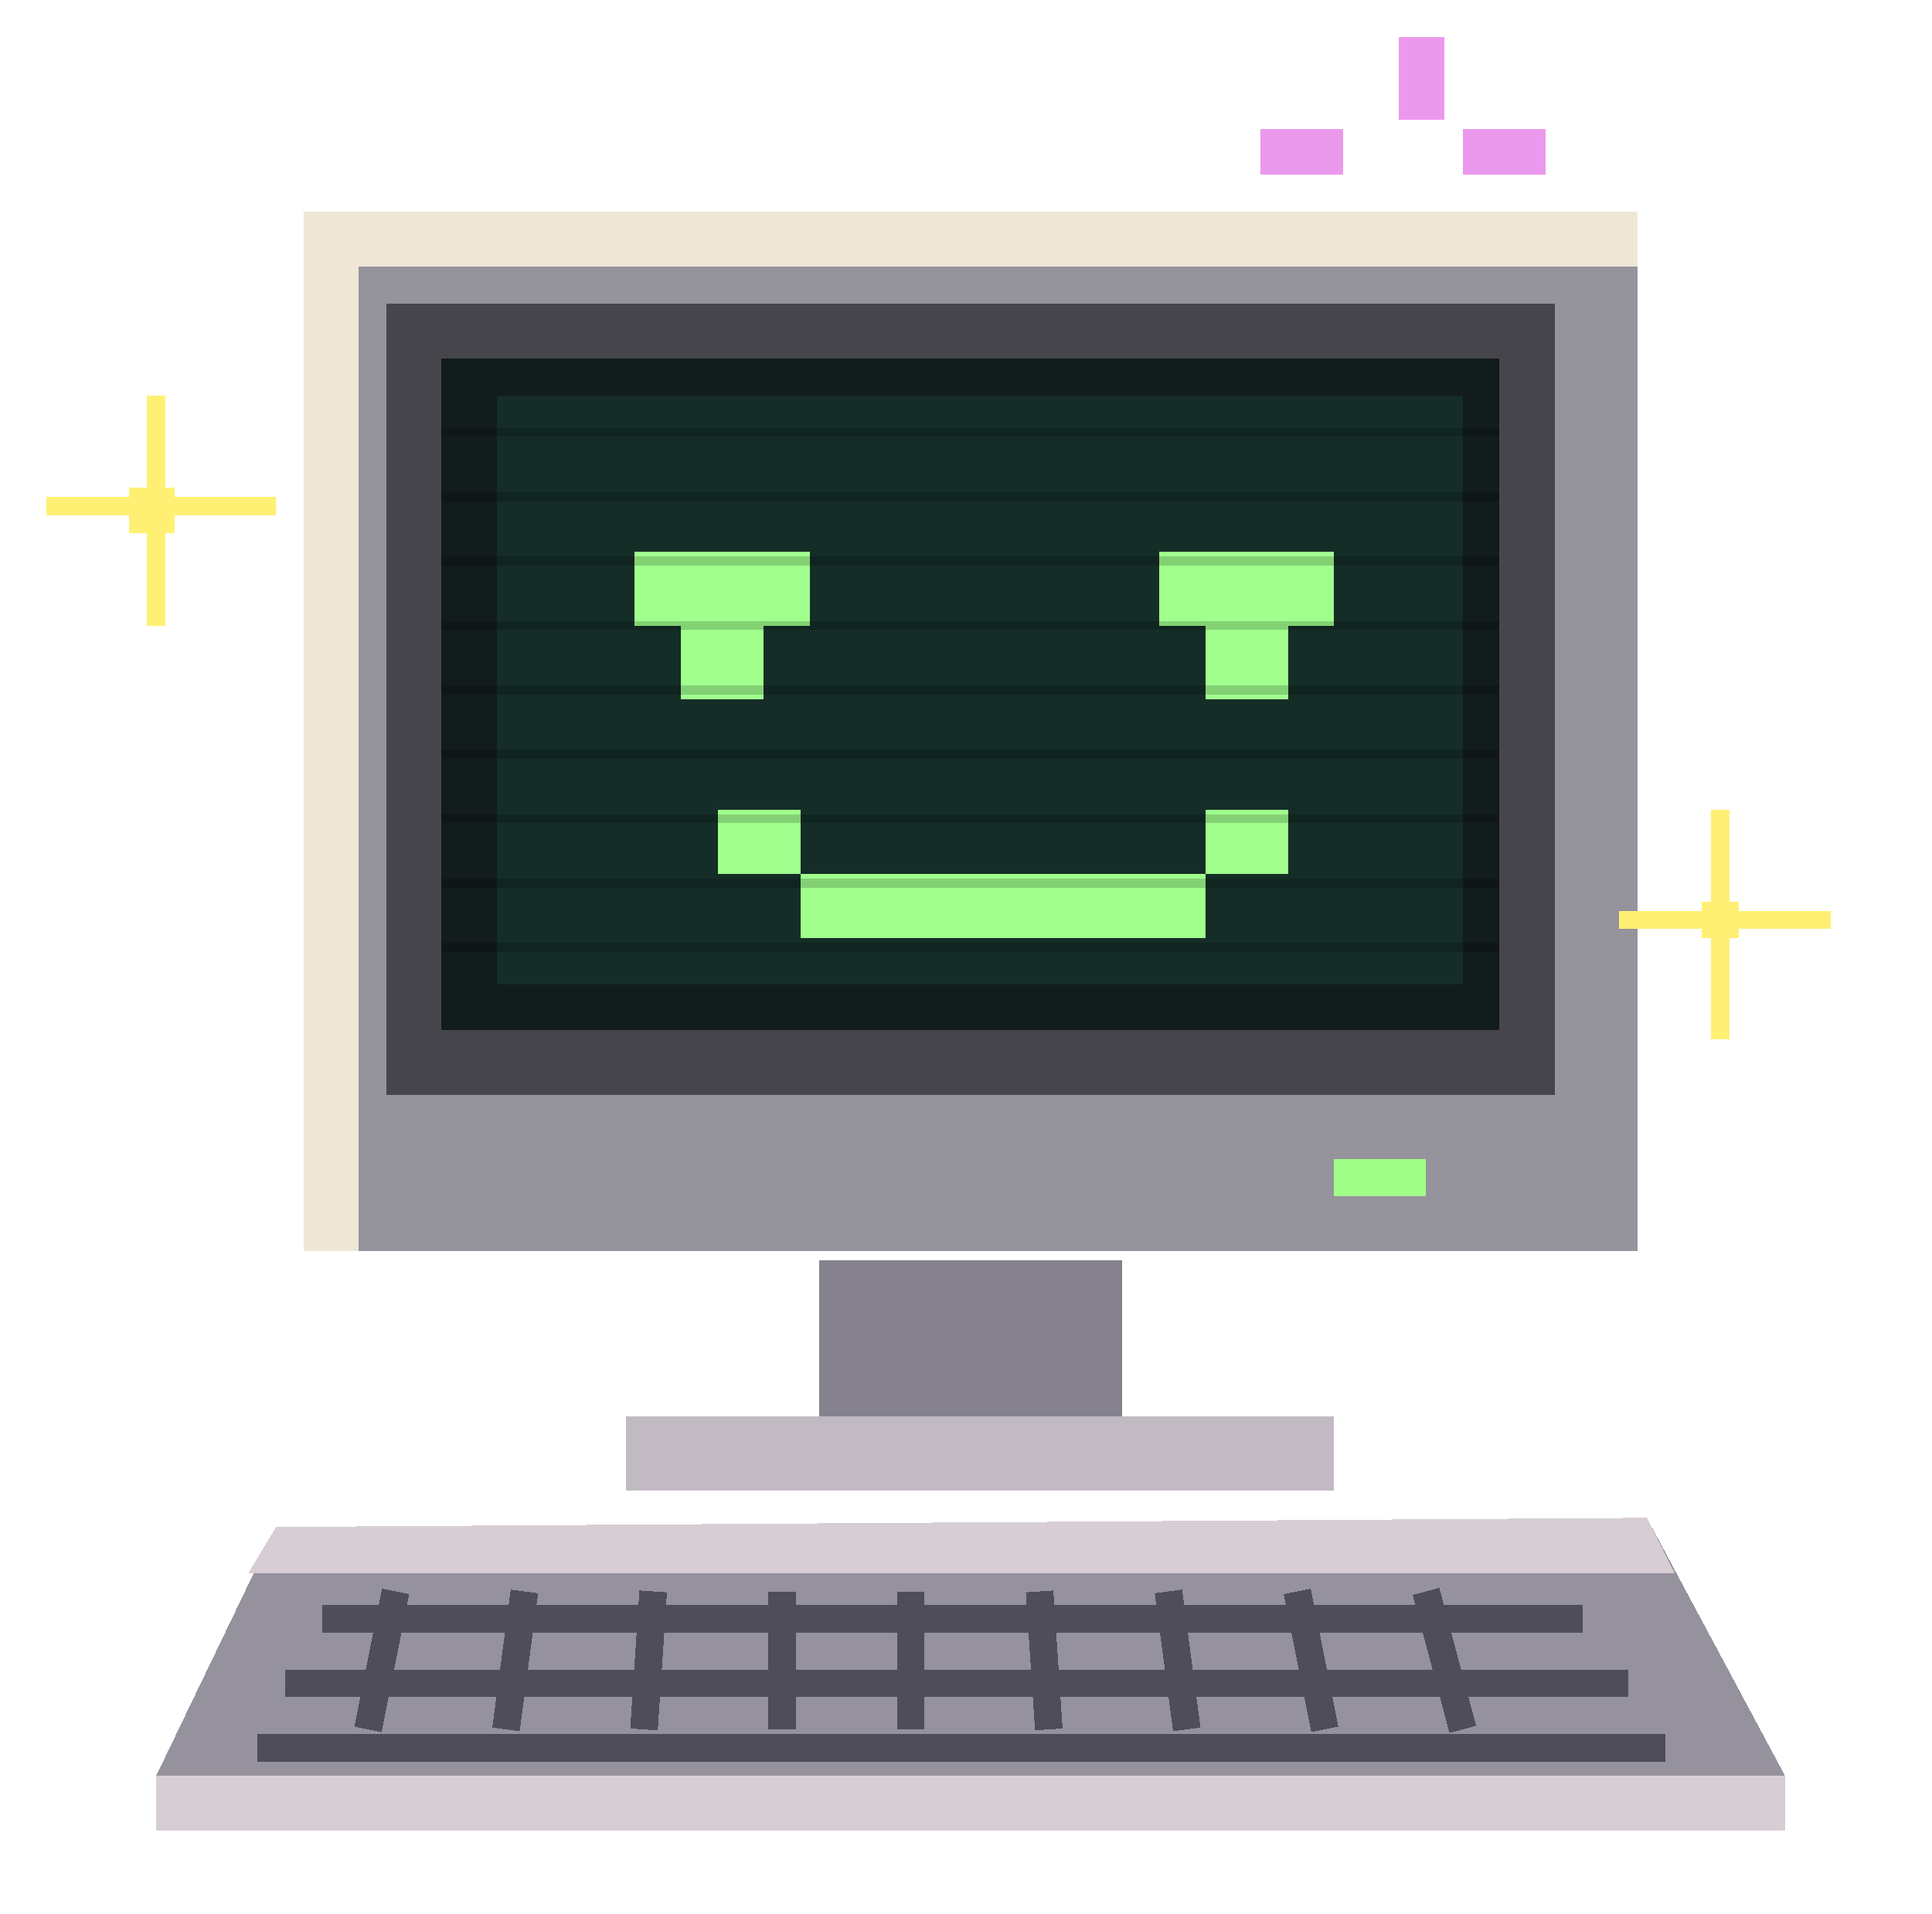
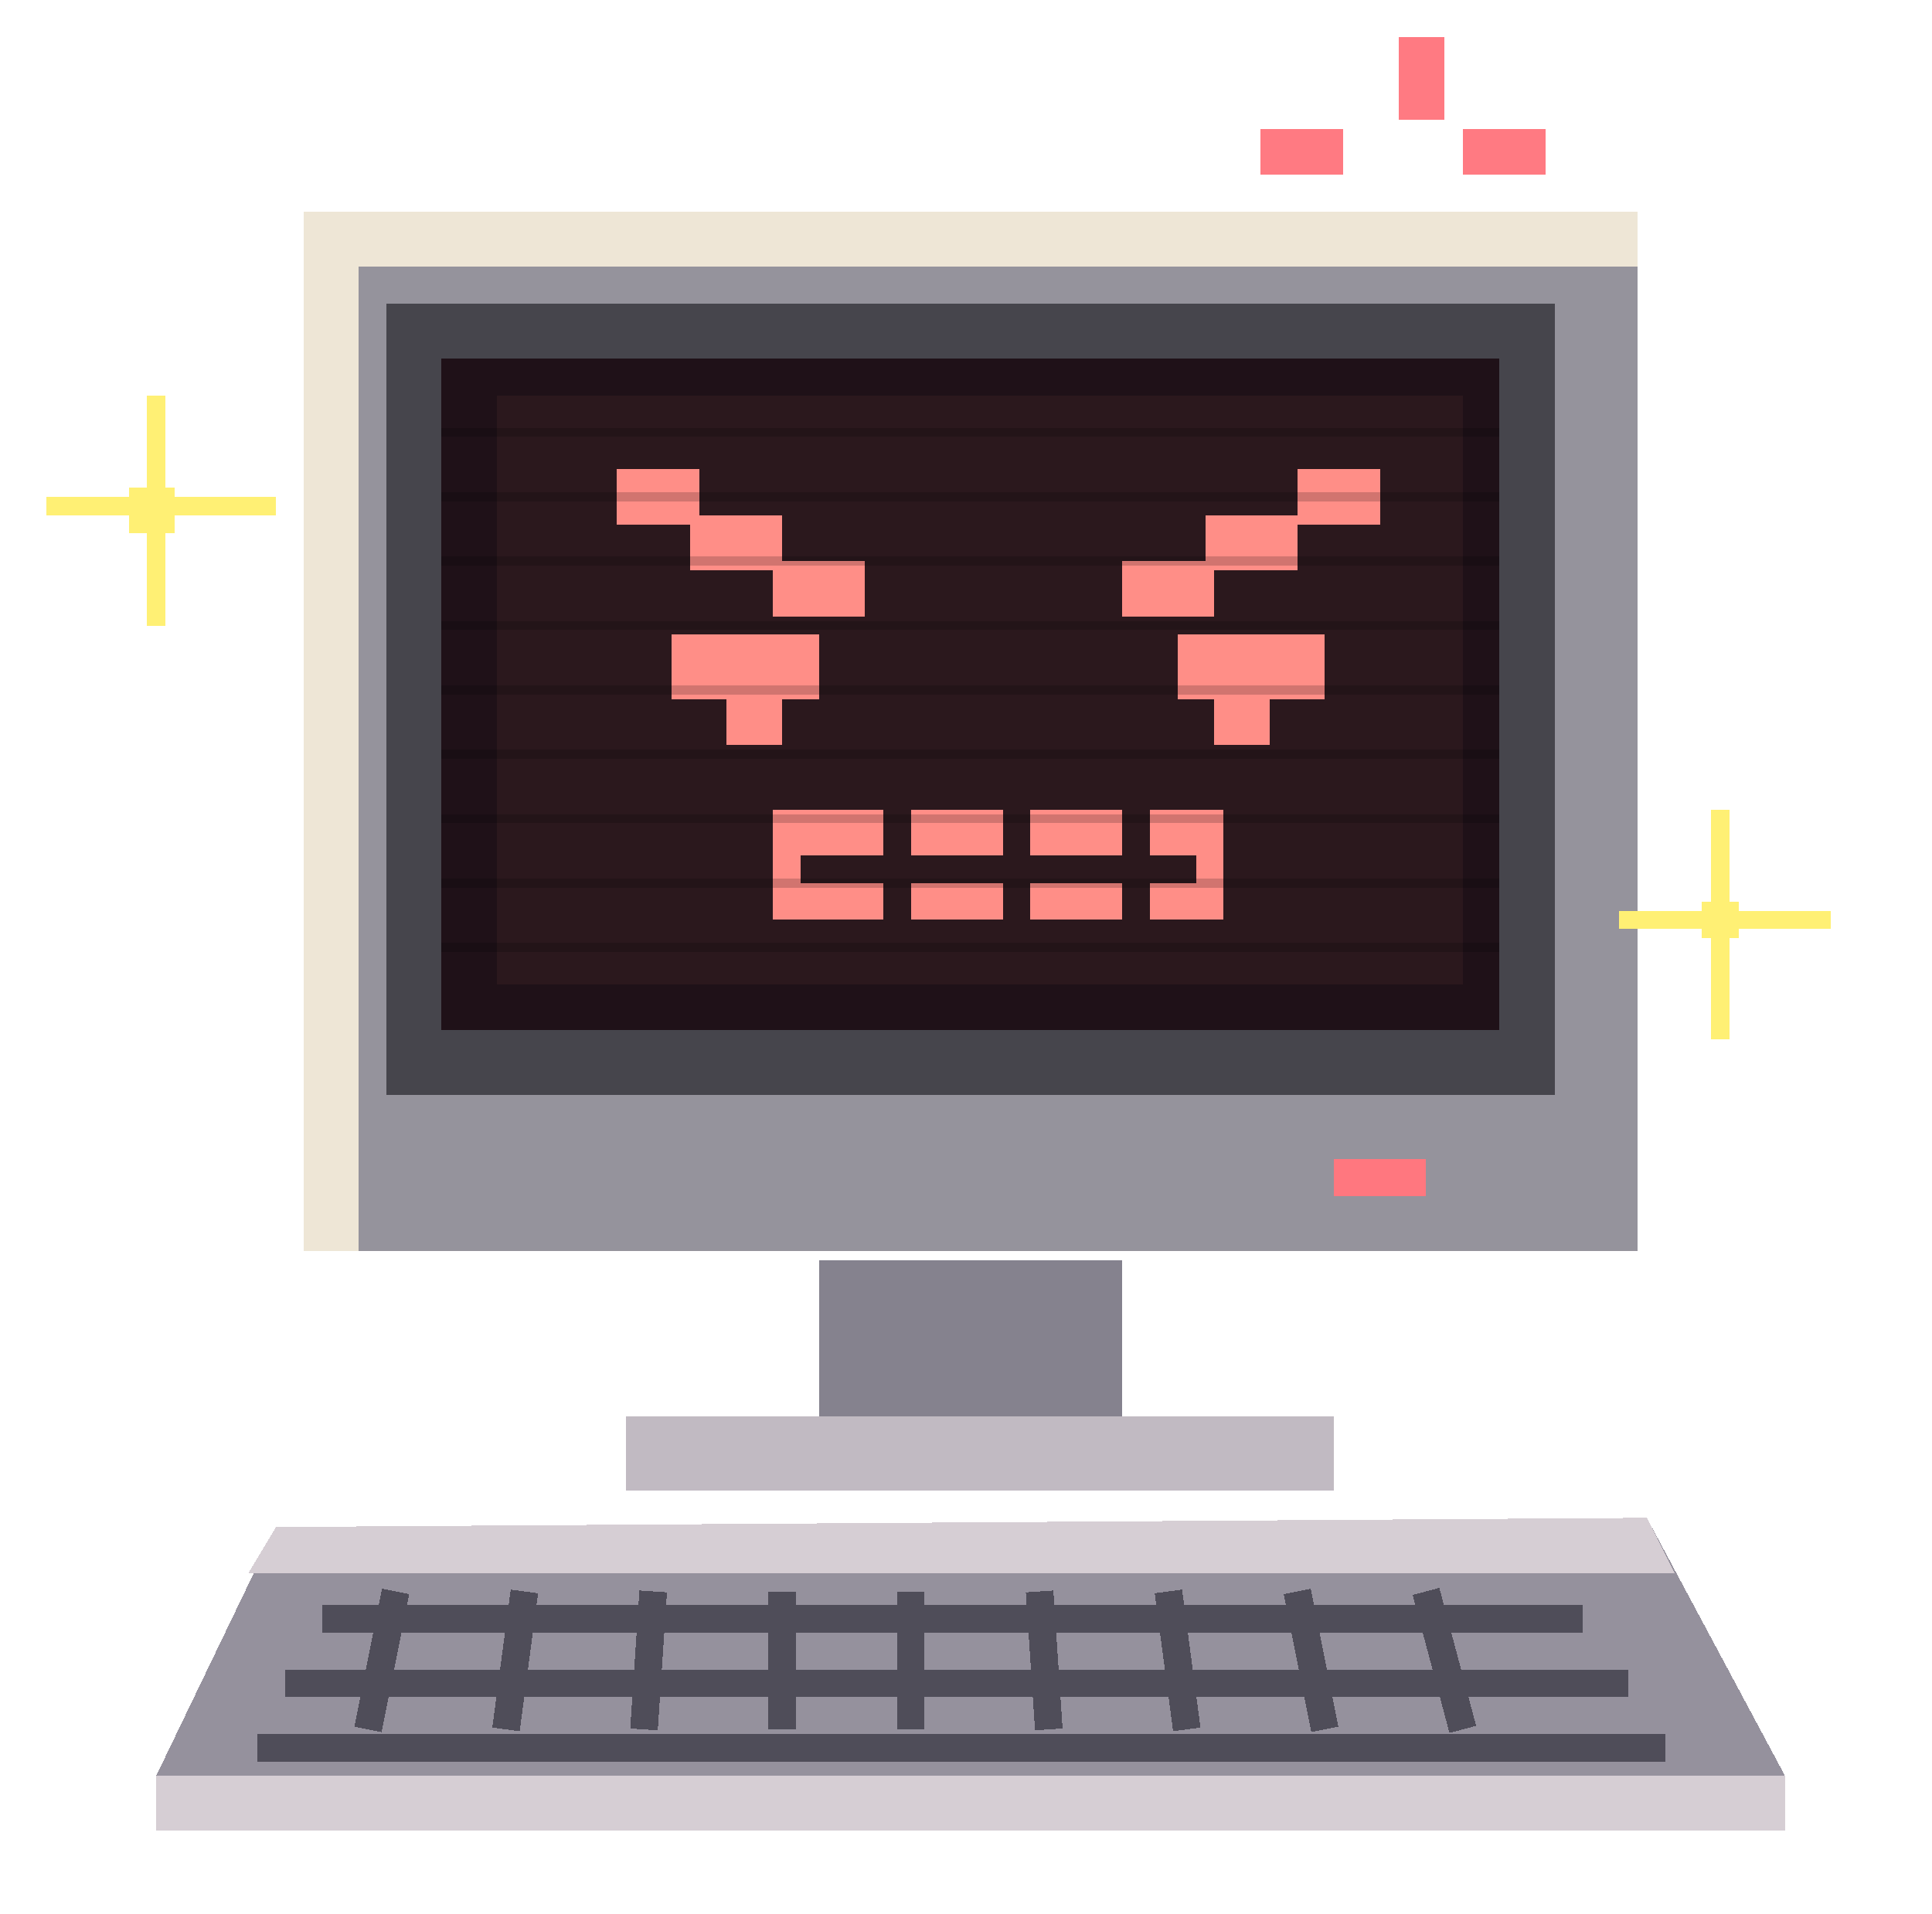
<svg xmlns="http://www.w3.org/2000/svg" viewBox="0 0 210 208" shape-rendering="crispEdges">
  <path d="M33 23h145v113H33z" fill="#95939c" />
  <path d="M33 23h145v6H39v107h-6z" fill="#eee6d6" />
  <path d="M42 33h127v86H42z" fill="#46454c" />
-   <path d="M48 39h115v73H48z" fill="#111c1b" />
-   <path d="M54 43h105v64H54z" fill="#152d27" />
-   <g fill="#a0ff8d">
-     <path d="M69 60h19v8H69zM126 60h19v8h-19zM74 68h9v8h-9zM131 68h9v8h-9zM78 88h9v7H78zM87 95h44v7H87zM131 88h9v7h-9z" />
+   <path d="M48 39h115v73H48z" fill="#1f1118" />
+   <path d="M54 43h105v64H54z" fill="#2b181d" />
+   <g fill="#ff8e87">
+     <path d="M67 51h9v5h9v5h9v6H84v-5h-9v-5h-8zM141 51h9v6h-9v5h-9v5h-10v-6h9v-5h10zM73 69h16v7H73zM128 69h16v7h-16zM79 76h6v5h-6zM132 76h6v5h-6zM84 88h49v12H84z" />
  </g>
+   <path d="M87 93h43v3H87zM96 88h3v12h-3zM109 88h3v12h-3zM122 88h3v12h-3z" fill="#2b181d" />
  <path d="M48 47h115M48 54h115M48 61h115M48 68h115M48 75h115M48 82h115M48 89h115M48 96h115M48 103h115" stroke="#000" opacity=".18" />
-   <path d="M145 126h10v4h-10z" fill="#a1ff87" />
+   <path d="M145 126h10v4h-10z" fill="#ff777f" />
  <path d="M89 137h33v17H89z" fill="#85828e" />
  <path d="M68 154h77v8H68z" fill="#c1bac2" />
  <path d="m30 166 149-1 15 28H17z" fill="#95919d" />
  <path d="m30 166 149-1 3 6H27zM17 193h177v6H17z" fill="#d6ced4" />
  <g stroke="#4f4d59" stroke-width="3">
    <path d="M35 176h137M31 183h146M28 190h153M43 173l-3 15M57 173l-2 15M71 173l-1 15M85 173v15M99 173v15M113 173l1 15M127 173l2 15M141 173l3 15M155 173l4 15" />
  </g>
  <g fill="#fff074">
    <path d="M14 53h5v5h-5zM16 43h2v25h-2zM5 54h25v2H5zM185 98h4v4h-4zM186 88h2v25h-2zM176 99h23v2h-23z" />
  </g>
-   <path d="M152 4h5v9h-5zM159 14h9v5h-9zM137 14h9v5h-9z" fill="#eb99ec" />
+   <path d="M152 4h5v9h-5zM159 14h9v5h-9zM137 14h9v5h-9z" fill="#ff7a82" />
</svg>
